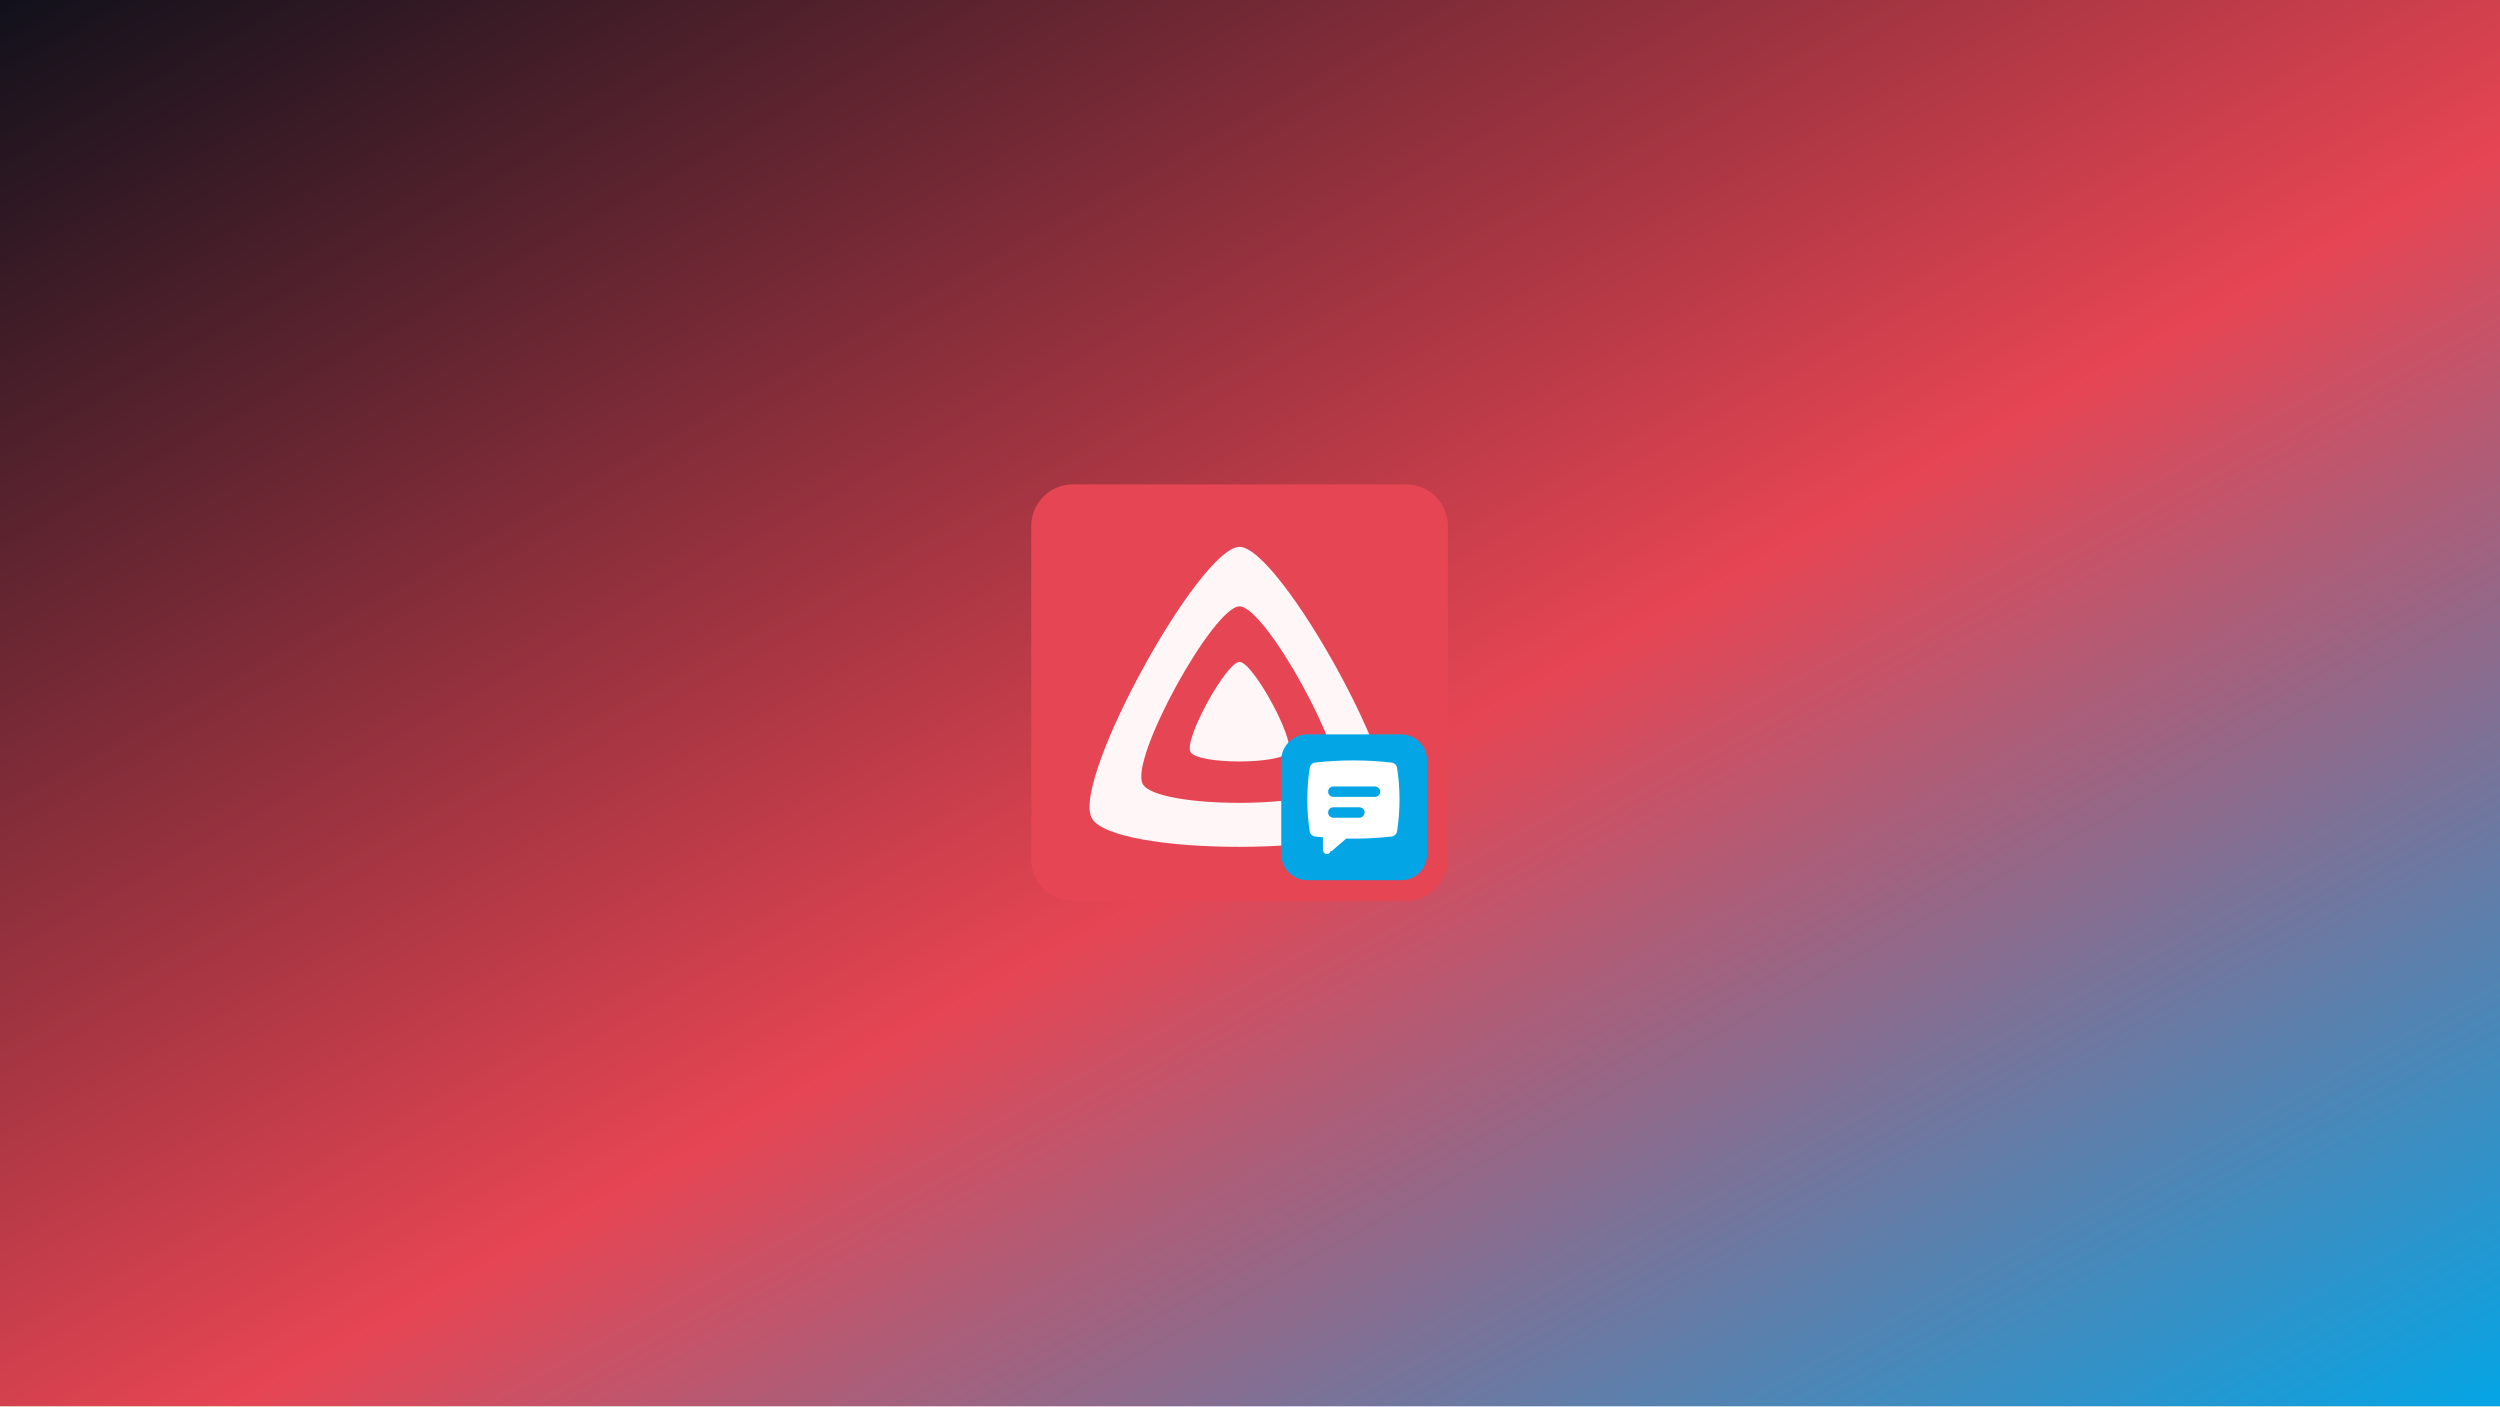
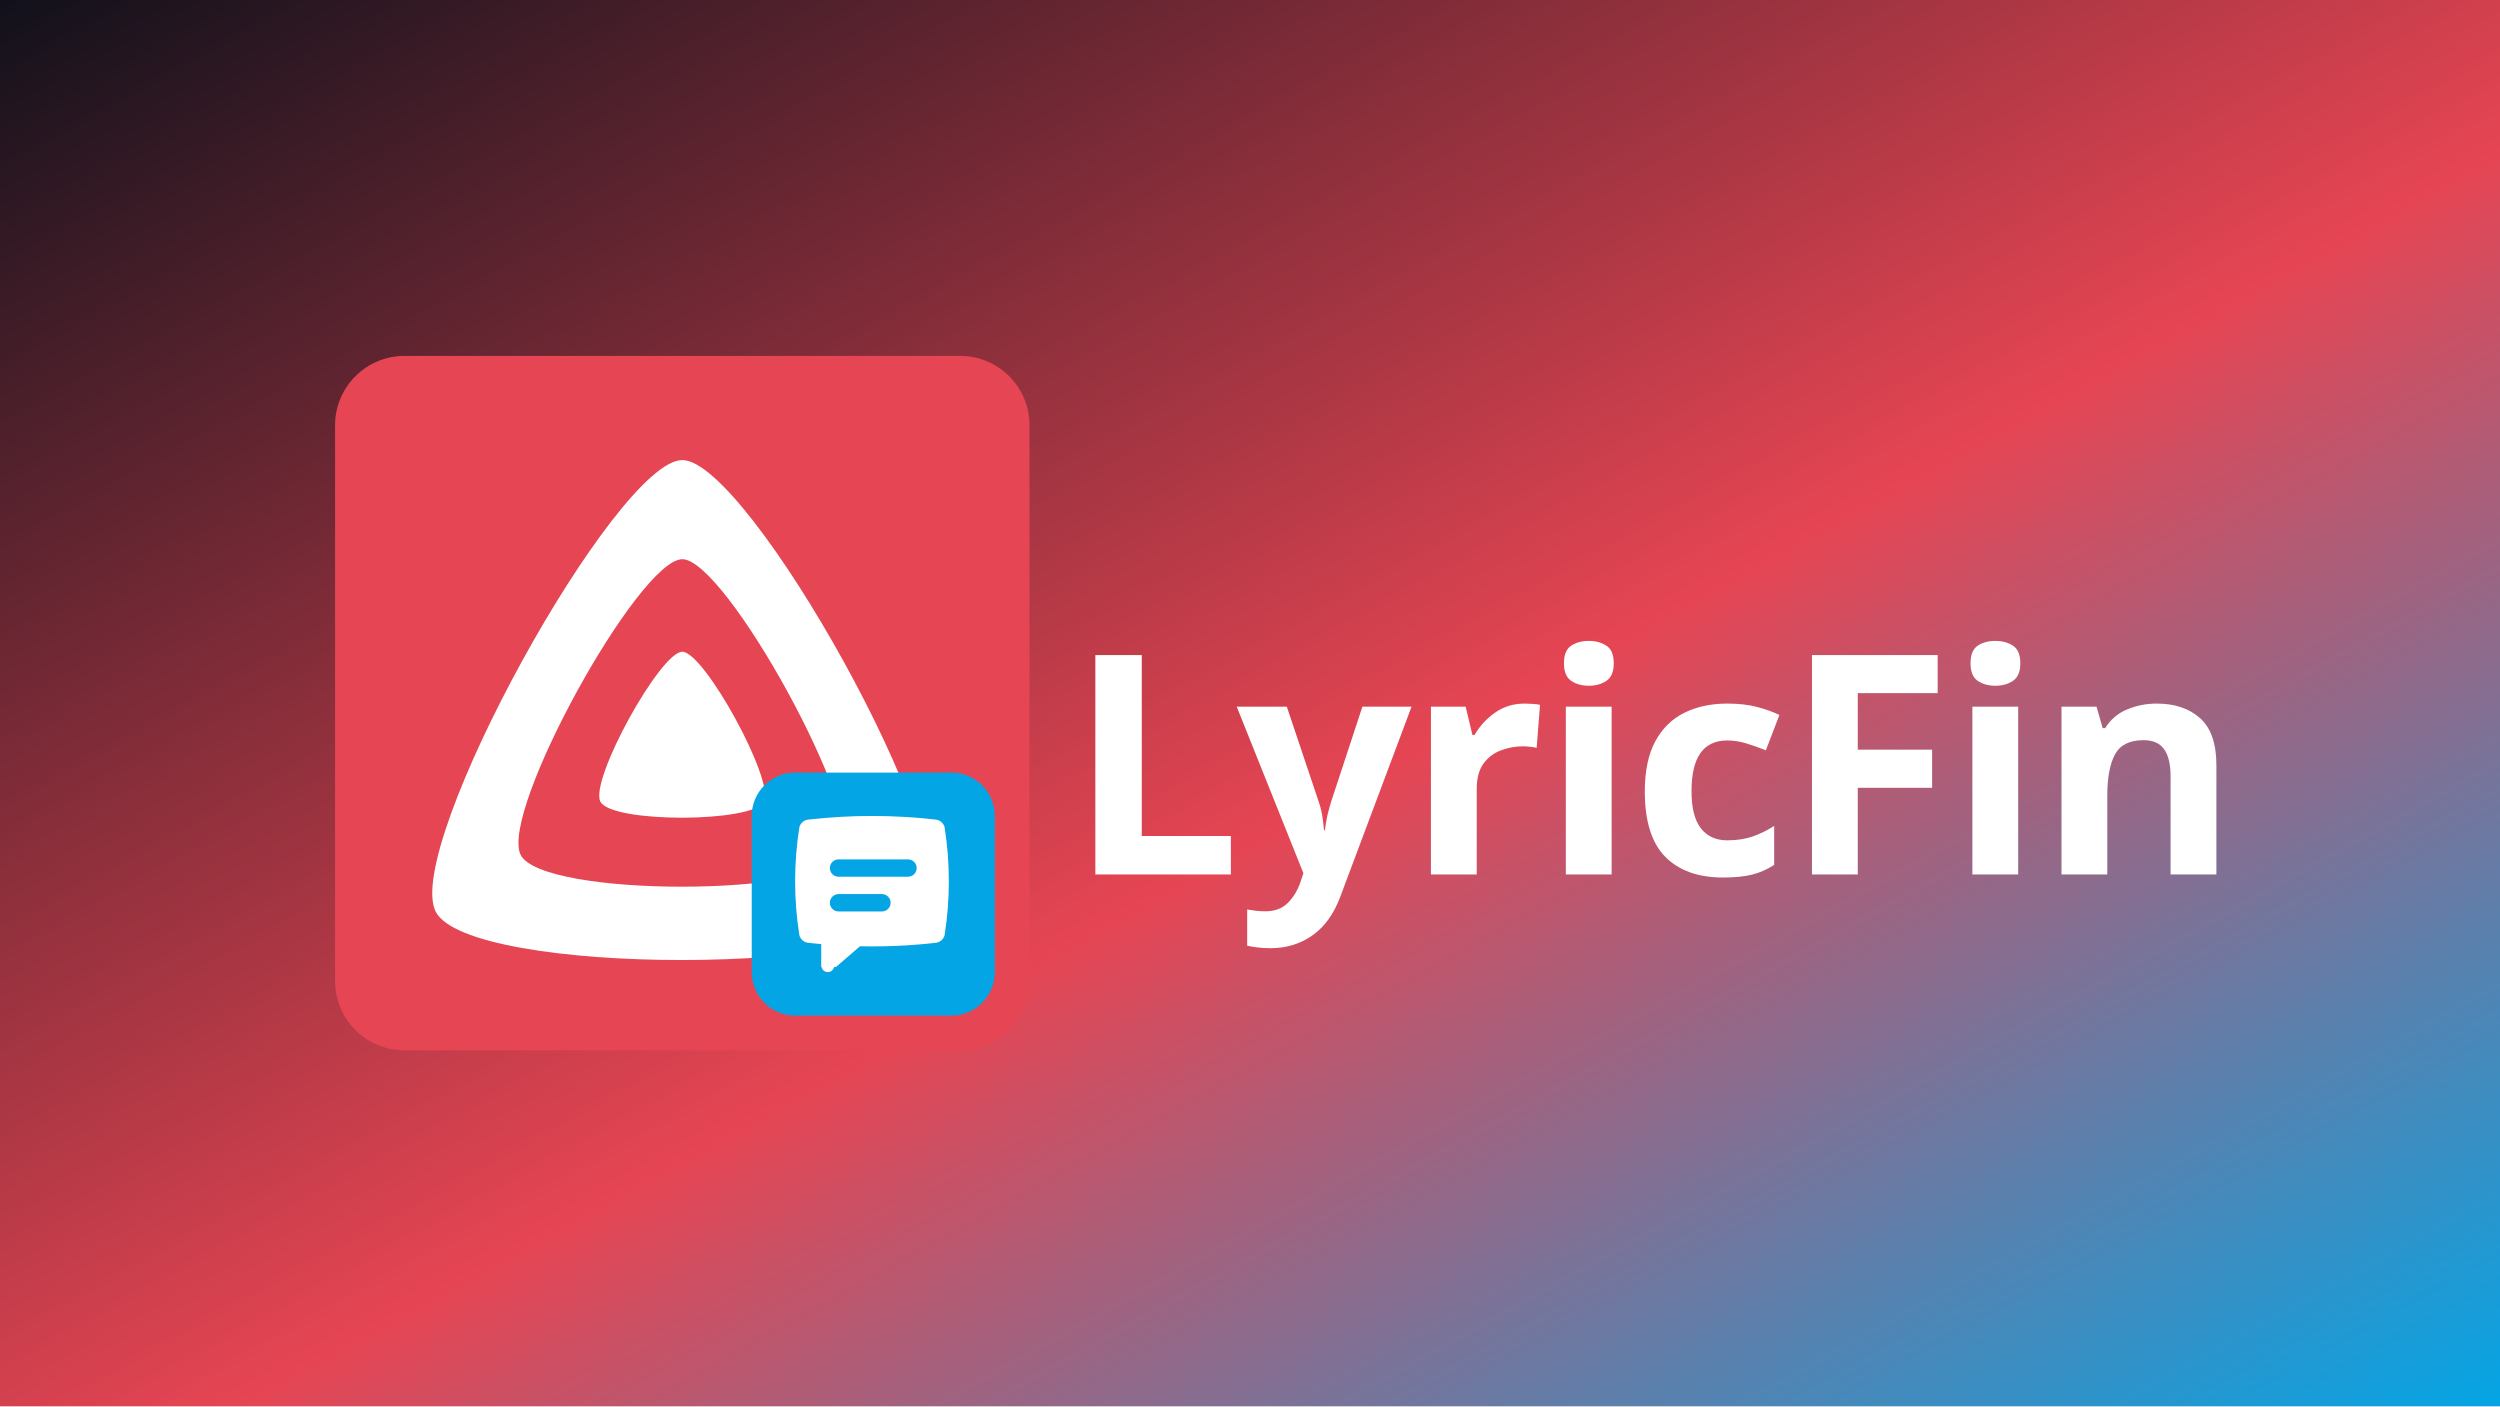
<svg xmlns="http://www.w3.org/2000/svg" width="1920" height="1080" viewBox="0 0 1920 1080">
  <defs>
    <linearGradient id="g" x1="0" y1="0" x2="1" y2="1">
      <stop offset="0%" stop-color="#11111b" />
      <stop offset="55%" stop-color="#e64553" />
      <stop offset="100%" stop-color="#04a5e5" />
    </linearGradient>
+     <style type="text/css">
+       .title {
+         font-family: "Nunito", "Quicksand", "Comfortaa", "Arial Rounded MT Bold", ui-rounded, sans-serif;
+         font-weight: 700;
+         font-size: 236px;
+         fill: #ffffff;
+         letter-spacing: -0.015em;
+       }
+     </style>
  </defs>
  <rect width="1920" height="1080" fill="url(#g)" />
-   <g transform="translate(760,340) scale(8)">
+   <g transform="translate(204, 220) scale(13.33333)">
    <rect width="40" height="40" x="4" y="4" rx="4" fill="#e64553" />
-     <path fill="#ffffff" opacity="0.95" d="M 24 10 C 20.19 10 7.92 32.24 9.79 36 C 11.66 39.75 36.36 39.71 38.21 36 C 40.25 32.29 27.81 10 24 10 Z M 33.31 32.74 C 32.1 35.17 15.92 35.2 14.69 32.74 C 13.46 30.28 21.5 15.71 24 15.71 C 26.5 15.71 34.52 30.31 33.31 32.74 Z M 24 21.04 C 22.74 21.04 18.66 28.42 19.28 29.67 C 19.9 30.92 28.1 30.9 28.71 29.67 C 29.32 28.44 25.26 21.04 24 21.04 Z" />
+     <path fill="#ffffff" d="M 24 10 C 20.19 10 7.92 32.24 9.79 36 C 11.66 39.75 36.36 39.71 38.21 36 C 40.25 32.29 27.81 10 24 10 Z M 33.31 32.74 C 32.1 35.17 15.92 35.2 14.69 32.74 C 13.46 30.28 21.5 15.71 24 15.71 C 26.5 15.71 34.52 30.31 33.31 32.74 Z M 24 21.04 C 22.74 21.04 18.66 28.42 19.28 29.67 C 19.9 30.92 28.1 30.9 28.71 29.67 C 29.32 28.44 25.26 21.04 24 21.04 Z" />
    <rect width="14" height="14" x="28" y="28" rx="2.5" fill="#04a5e5" />
    <path fill="#ffffff" transform="translate(30.5, 30.5) scale(0.216)" d="M 39.855 31.811 A 2.763 2.763 0 0 1 37.48 33.827 A 150.4 150.4 0 0 1 17.285 34.745 L 10.907 40.258 H 10.373 A 1.695 1.695 0 0 1 7.044 40.258 H 6.956 L 6.956 34.17 C 5.806 34.07 4.656 33.958 3.507 33.828 A 2.763 2.763 0 0 1 1.132 31.812 A 92.124 92.124 0 0 1 1.132 2.979 A 2.763 2.763 0 0 1 3.507 0.963 A 150.236 150.236 0 0 1 37.477 0.963 A 2.763 2.763 0 0 1 39.852 2.979 A 92.124 92.124 0 0 1 39.855 31.811 Z" />
    <rect fill="#04a5e5" x="32.5" y="33" width="5" height="1" rx="0.5" />
    <rect fill="#04a5e5" x="32.5" y="35" width="3.5" height="1" rx="0.5" />
  </g>
+   <text class="title" x="820" y="580" dominant-baseline="central">LyricFin</text>
</svg>
